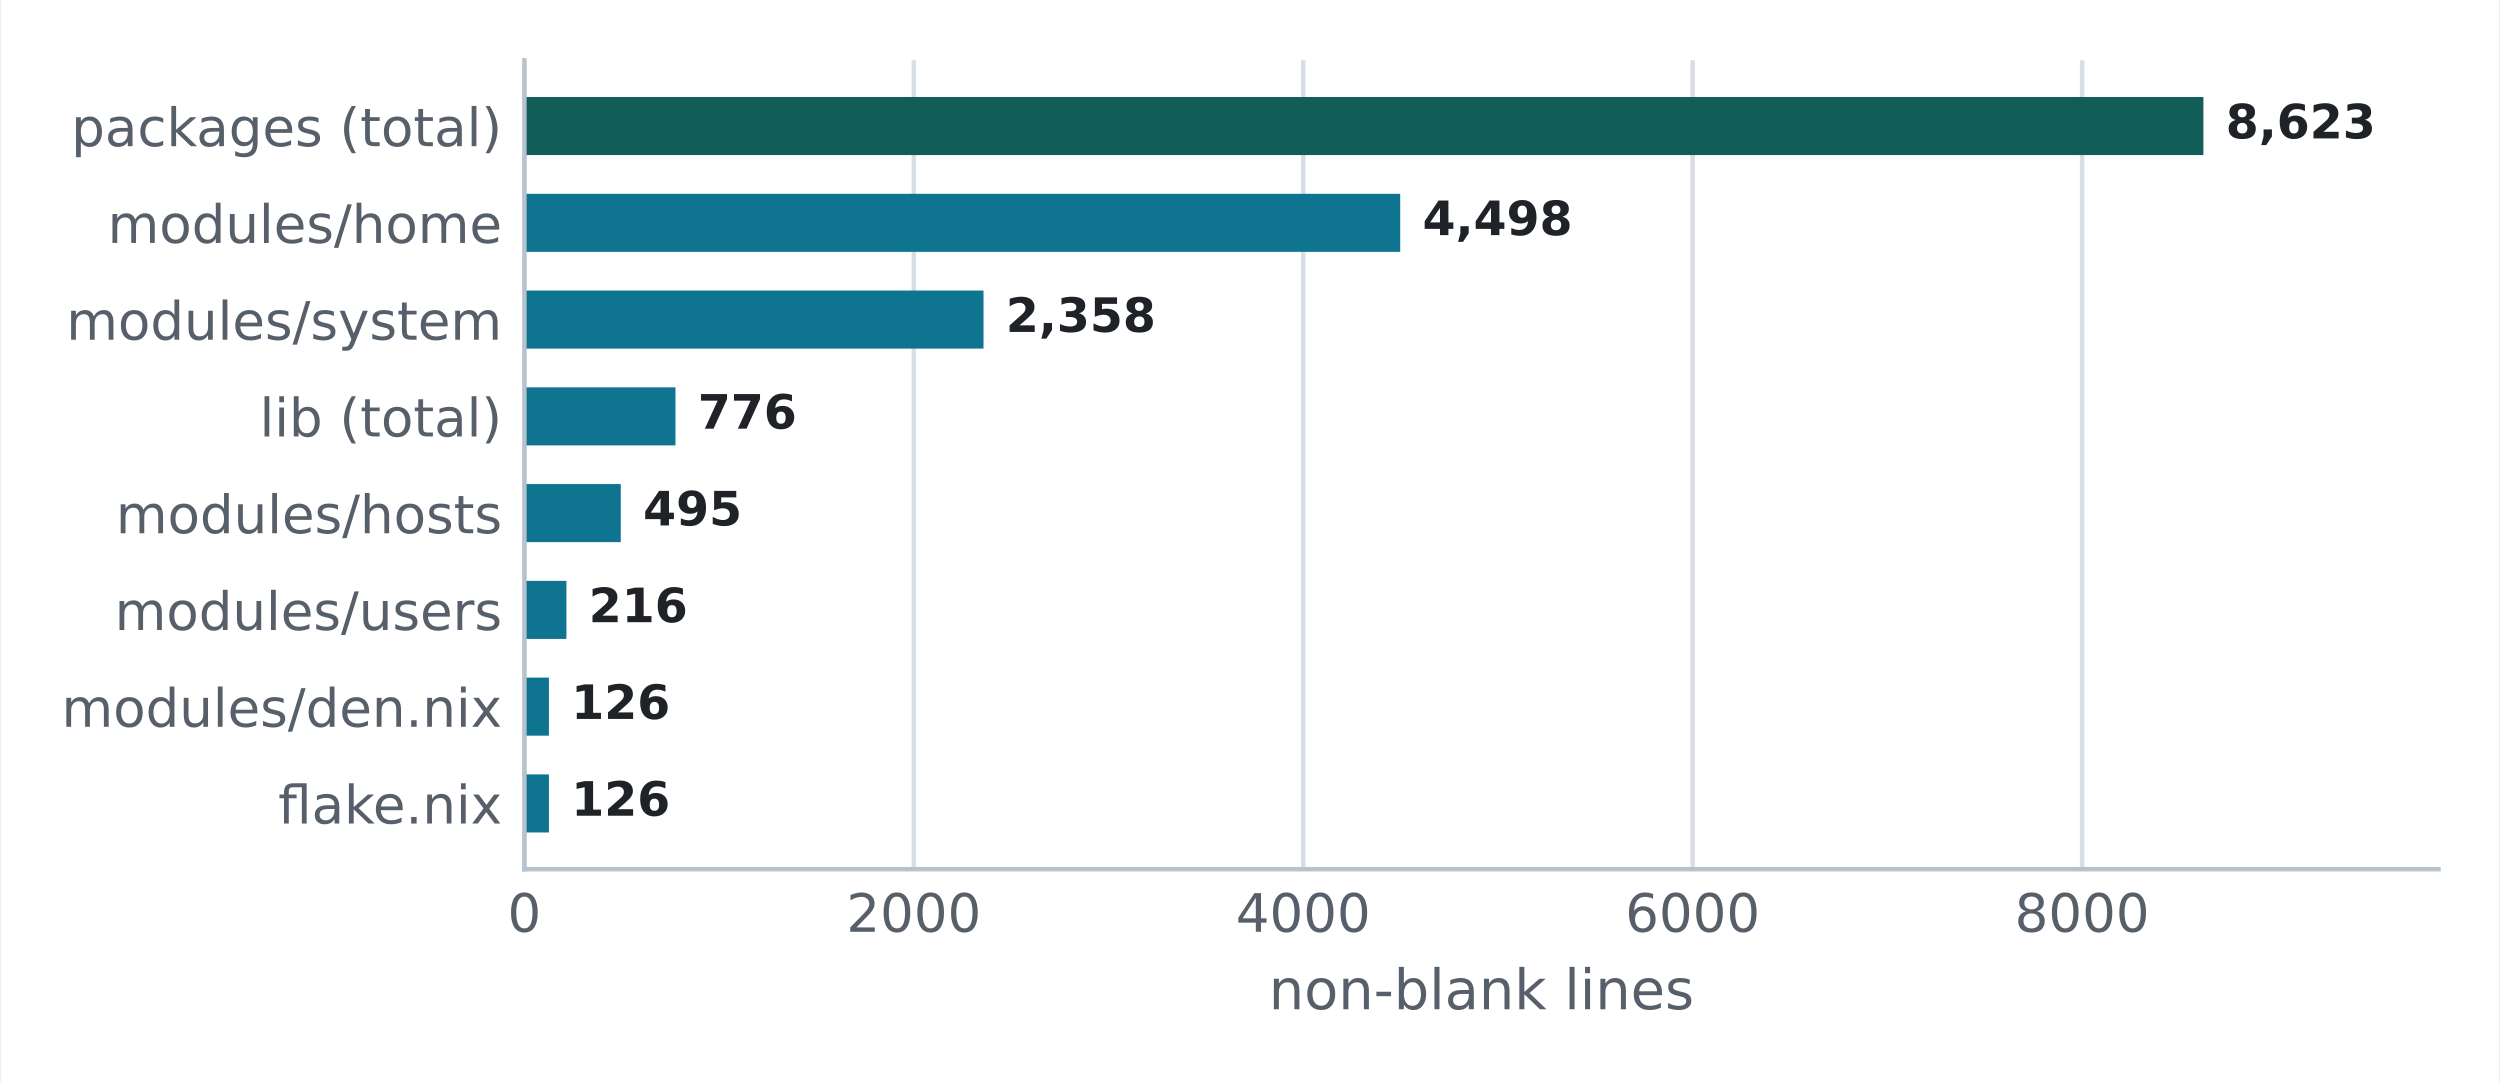
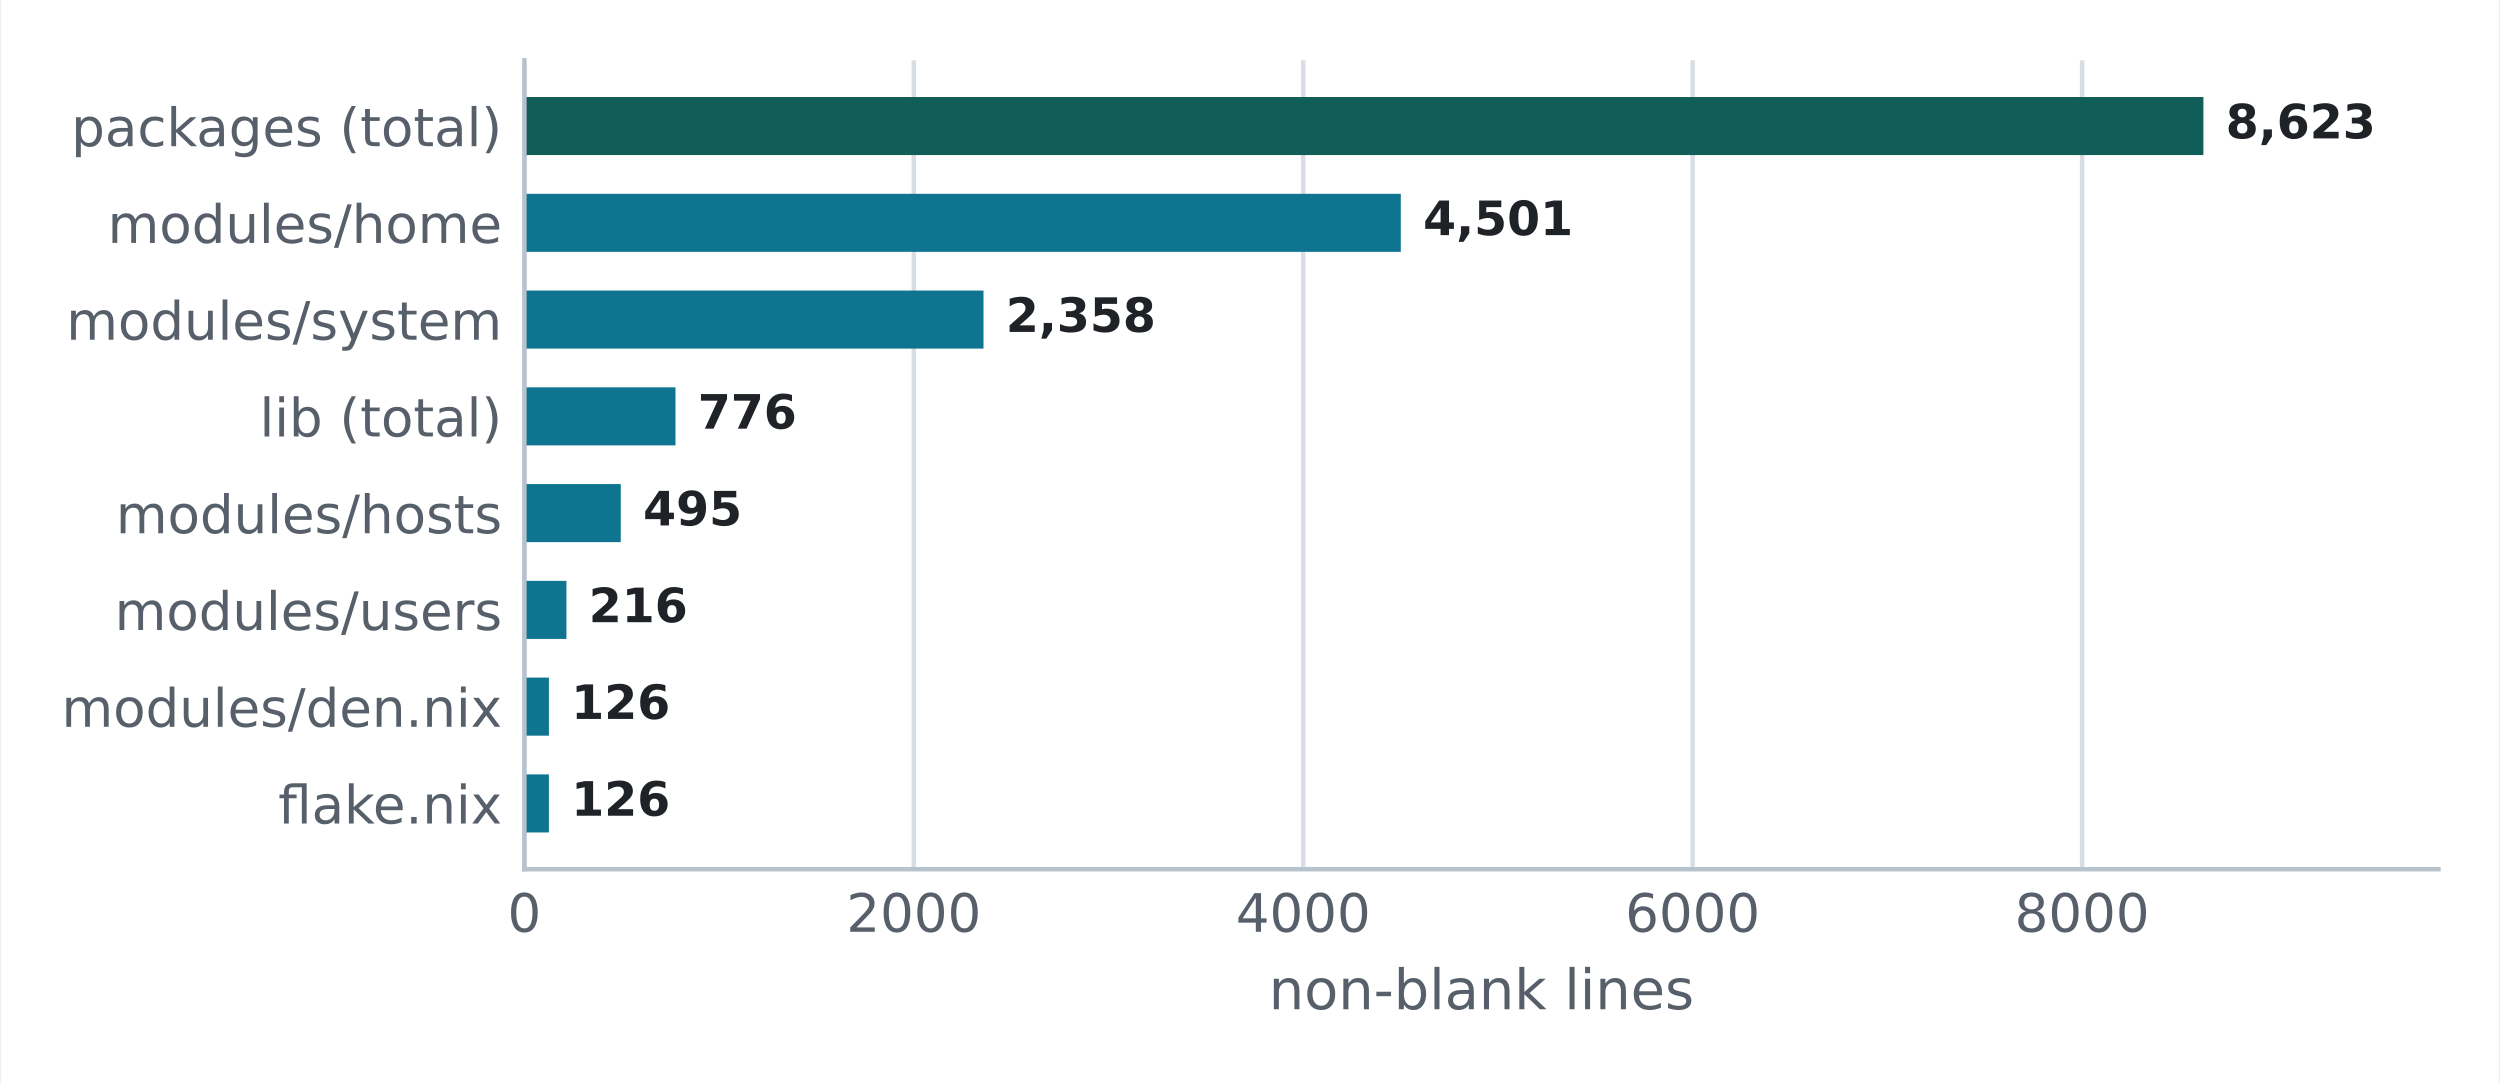
<svg xmlns="http://www.w3.org/2000/svg" xmlns:xlink="http://www.w3.org/1999/xlink" width="995" height="431" viewBox="0 0 447.591 194.078" version="1.1">
  <defs>
    <style type="text/css">*{stroke-linejoin: round; stroke-linecap: butt}</style>
  </defs>
  <g id="figure_1">
    <g id="patch_1">
      <path d="M 0 194.078  L 447.591 194.078  L 447.591 0  L 0 0  z " style="fill: #ffffff" />
    </g>
    <g id="axes_1">
      <g id="patch_2">
        <path d="M 93.751 155.778  L 436.791 155.778  L 436.791 10.8  L 93.751 10.8  z " style="fill: #ffffff" />
      </g>
      <g id="matplotlib.axis_1">
        <g id="xtick_1">
          <g id="line2d_1">
            <path d="M 93.751 155.778  L 93.751 10.8  " clip-path="url(#p4f550c6e6d)" style="fill: none; stroke: #d8dee4; stroke-width: 0.8; stroke-linecap: square" />
          </g>
          <g id="line2d_2" />
          <g id="text_1">
            <g style="fill: #57606a" transform="translate(90.72875 166.9954) scale(0.095 -0.095)">
              <defs>
                <path id="DejaVuSans-13" d="M 2034 4250  Q 1547 4250 1301 3770  Q 1056 3291 1056 2328  Q 1056 1369 1301 889  Q 1547 409 2034 409  Q 2525 409 2770 889  Q 3016 1369 3016 2328  Q 3016 3291 2770 3770  Q 2525 4250 2034 4250  z M 2034 4750  Q 2819 4750 3233 4129  Q 3647 3509 3647 2328  Q 3647 1150 3233 529  Q 2819 -91 2034 -91  Q 1250 -91 836 529  Q 422 1150 422 2328  Q 422 3509 836 4129  Q 1250 4750 2034 4750  z " transform="scale(0.015625)" />
              </defs>
              <use xlink:href="#DejaVuSans-13" />
            </g>
          </g>
        </g>
        <g id="xtick_2">
          <g id="line2d_3">
            <path d="M 163.544 155.778  L 163.544 10.8  " clip-path="url(#p4f550c6e6d)" style="fill: none; stroke: #d8dee4; stroke-width: 0.8; stroke-linecap: square" />
          </g>
          <g id="line2d_4" />
          <g id="text_2">
            <g style="fill: #57606a" transform="translate(151.4551 166.9954) scale(0.095 -0.095)">
              <defs>
                <path id="DejaVuSans-15" d="M 1228 531  L 3431 531  L 3431 0  L 469 0  L 469 531  Q 828 903 1448 1529  Q 2069 2156 2228 2338  Q 2531 2678 2651 2914  Q 2772 3150 2772 3378  Q 2772 3750 2511 3984  Q 2250 4219 1831 4219  Q 1534 4219 1204 4116  Q 875 4013 500 3803  L 500 4441  Q 881 4594 1212 4672  Q 1544 4750 1819 4750  Q 2544 4750 2975 4387  Q 3406 4025 3406 3419  Q 3406 3131 3298 2873  Q 3191 2616 2906 2266  Q 2828 2175 2409 1742  Q 1991 1309 1228 531  z " transform="scale(0.015625)" />
              </defs>
              <use xlink:href="#DejaVuSans-15" />
              <use xlink:href="#DejaVuSans-13" transform="translate(63.625 0)" />
              <use xlink:href="#DejaVuSans-13" transform="translate(127.25 0)" />
              <use xlink:href="#DejaVuSans-13" transform="translate(190.875 0)" />
            </g>
          </g>
        </g>
        <g id="xtick_3">
          <g id="line2d_5">
            <path d="M 233.337 155.778  L 233.337 10.8  " clip-path="url(#p4f550c6e6d)" style="fill: none; stroke: #d8dee4; stroke-width: 0.8; stroke-linecap: square" />
          </g>
          <g id="line2d_6" />
          <g id="text_3">
            <g style="fill: #57606a" transform="translate(221.2481 166.9954) scale(0.095 -0.095)">
              <defs>
                <path id="DejaVuSans-17" d="M 2419 4116  L 825 1625  L 2419 1625  L 2419 4116  z M 2253 4666  L 3047 4666  L 3047 1625  L 3713 1625  L 3713 1100  L 3047 1100  L 3047 0  L 2419 0  L 2419 1100  L 313 1100  L 313 1709  L 2253 4666  z " transform="scale(0.015625)" />
              </defs>
              <use xlink:href="#DejaVuSans-17" />
              <use xlink:href="#DejaVuSans-13" transform="translate(63.625 0)" />
              <use xlink:href="#DejaVuSans-13" transform="translate(127.25 0)" />
              <use xlink:href="#DejaVuSans-13" transform="translate(190.875 0)" />
            </g>
          </g>
        </g>
        <g id="xtick_4">
          <g id="line2d_7">
            <path d="M 303.13 155.778  L 303.13 10.8  " clip-path="url(#p4f550c6e6d)" style="fill: none; stroke: #d8dee4; stroke-width: 0.8; stroke-linecap: square" />
          </g>
          <g id="line2d_8" />
          <g id="text_4">
            <g style="fill: #57606a" transform="translate(291.041 166.9954) scale(0.095 -0.095)">
              <defs>
                <path id="DejaVuSans-19" d="M 2113 2584  Q 1688 2584 1439 2293  Q 1191 2003 1191 1497  Q 1191 994 1439 701  Q 1688 409 2113 409  Q 2538 409 2786 701  Q 3034 994 3034 1497  Q 3034 2003 2786 2293  Q 2538 2584 2113 2584  z M 3366 4563  L 3366 3988  Q 3128 4100 2886 4159  Q 2644 4219 2406 4219  Q 1781 4219 1451 3797  Q 1122 3375 1075 2522  Q 1259 2794 1537 2939  Q 1816 3084 2150 3084  Q 2853 3084 3261 2657  Q 3669 2231 3669 1497  Q 3669 778 3244 343  Q 2819 -91 2113 -91  Q 1303 -91 875 529  Q 447 1150 447 2328  Q 447 3434 972 4092  Q 1497 4750 2381 4750  Q 2619 4750 2861 4703  Q 3103 4656 3366 4563  z " transform="scale(0.015625)" />
              </defs>
              <use xlink:href="#DejaVuSans-19" />
              <use xlink:href="#DejaVuSans-13" transform="translate(63.625 0)" />
              <use xlink:href="#DejaVuSans-13" transform="translate(127.25 0)" />
              <use xlink:href="#DejaVuSans-13" transform="translate(190.875 0)" />
            </g>
          </g>
        </g>
        <g id="xtick_5">
          <g id="line2d_9">
            <path d="M 372.923 155.778  L 372.923 10.8  " clip-path="url(#p4f550c6e6d)" style="fill: none; stroke: #d8dee4; stroke-width: 0.8; stroke-linecap: square" />
          </g>
          <g id="line2d_10" />
          <g id="text_5">
            <g style="fill: #57606a" transform="translate(360.834 166.9954) scale(0.095 -0.095)">
              <defs>
                <path id="DejaVuSans-1b" d="M 2034 2216  Q 1584 2216 1326 1975  Q 1069 1734 1069 1313  Q 1069 891 1326 650  Q 1584 409 2034 409  Q 2484 409 2743 651  Q 3003 894 3003 1313  Q 3003 1734 2745 1975  Q 2488 2216 2034 2216  z M 1403 2484  Q 997 2584 770 2862  Q 544 3141 544 3541  Q 544 4100 942 4425  Q 1341 4750 2034 4750  Q 2731 4750 3128 4425  Q 3525 4100 3525 3541  Q 3525 3141 3298 2862  Q 3072 2584 2669 2484  Q 3125 2378 3379 2068  Q 3634 1759 3634 1313  Q 3634 634 3220 271  Q 2806 -91 2034 -91  Q 1263 -91 848 271  Q 434 634 434 1313  Q 434 1759 690 2068  Q 947 2378 1403 2484  z M 1172 3481  Q 1172 3119 1398 2916  Q 1625 2713 2034 2713  Q 2441 2713 2670 2916  Q 2900 3119 2900 3481  Q 2900 3844 2670 4047  Q 2441 4250 2034 4250  Q 1625 4250 1398 4047  Q 1172 3844 1172 3481  z " transform="scale(0.015625)" />
              </defs>
              <use xlink:href="#DejaVuSans-1b" />
              <use xlink:href="#DejaVuSans-13" transform="translate(63.625 0)" />
              <use xlink:href="#DejaVuSans-13" transform="translate(127.25 0)" />
              <use xlink:href="#DejaVuSans-13" transform="translate(190.875 0)" />
            </g>
          </g>
        </g>
        <g id="text_6">
          <g style="fill: #57606a" transform="translate(227.1616 180.8761) scale(0.1 -0.1)">
            <defs>
              <path id="DejaVuSans-51" d="M 3513 2113  L 3513 0  L 2938 0  L 2938 2094  Q 2938 2591 2744 2837  Q 2550 3084 2163 3084  Q 1697 3084 1428 2787  Q 1159 2491 1159 1978  L 1159 0  L 581 0  L 581 3500  L 1159 3500  L 1159 2956  Q 1366 3272 1645 3428  Q 1925 3584 2291 3584  Q 2894 3584 3203 3211  Q 3513 2838 3513 2113  z " transform="scale(0.015625)" />
              <path id="DejaVuSans-52" d="M 1959 3097  Q 1497 3097 1228 2736  Q 959 2375 959 1747  Q 959 1119 1226 758  Q 1494 397 1959 397  Q 2419 397 2687 759  Q 2956 1122 2956 1747  Q 2956 2369 2687 2733  Q 2419 3097 1959 3097  z M 1959 3584  Q 2709 3584 3137 3096  Q 3566 2609 3566 1747  Q 3566 888 3137 398  Q 2709 -91 1959 -91  Q 1206 -91 779 398  Q 353 888 353 1747  Q 353 2609 779 3096  Q 1206 3584 1959 3584  z " transform="scale(0.015625)" />
              <path id="DejaVuSans-10" d="M 313 2009  L 1997 2009  L 1997 1497  L 313 1497  L 313 2009  z " transform="scale(0.015625)" />
              <path id="DejaVuSans-45" d="M 3116 1747  Q 3116 2381 2855 2742  Q 2594 3103 2138 3103  Q 1681 3103 1420 2742  Q 1159 2381 1159 1747  Q 1159 1113 1420 752  Q 1681 391 2138 391  Q 2594 391 2855 752  Q 3116 1113 3116 1747  z M 1159 2969  Q 1341 3281 1617 3432  Q 1894 3584 2278 3584  Q 2916 3584 3314 3078  Q 3713 2572 3713 1747  Q 3713 922 3314 415  Q 2916 -91 2278 -91  Q 1894 -91 1617 61  Q 1341 213 1159 525  L 1159 0  L 581 0  L 581 4863  L 1159 4863  L 1159 2969  z " transform="scale(0.015625)" />
              <path id="DejaVuSans-4f" d="M 603 4863  L 1178 4863  L 1178 0  L 603 0  L 603 4863  z " transform="scale(0.015625)" />
              <path id="DejaVuSans-44" d="M 2194 1759  Q 1497 1759 1228 1600  Q 959 1441 959 1056  Q 959 750 1161 570  Q 1363 391 1709 391  Q 2188 391 2477 730  Q 2766 1069 2766 1631  L 2766 1759  L 2194 1759  z M 3341 1997  L 3341 0  L 2766 0  L 2766 531  Q 2569 213 2275 61  Q 1981 -91 1556 -91  Q 1019 -91 701 211  Q 384 513 384 1019  Q 384 1609 779 1909  Q 1175 2209 1959 2209  L 2766 2209  L 2766 2266  Q 2766 2663 2505 2880  Q 2244 3097 1772 3097  Q 1472 3097 1187 3025  Q 903 2953 641 2809  L 641 3341  Q 956 3463 1253 3523  Q 1550 3584 1831 3584  Q 2591 3584 2966 3190  Q 3341 2797 3341 1997  z " transform="scale(0.015625)" />
              <path id="DejaVuSans-4e" d="M 581 4863  L 1159 4863  L 1159 1991  L 2875 3500  L 3609 3500  L 1753 1863  L 3688 0  L 2938 0  L 1159 1709  L 1159 0  L 581 0  L 581 4863  z " transform="scale(0.015625)" />
              <path id="DejaVuSans-3" transform="scale(0.015625)" />
              <path id="DejaVuSans-4c" d="M 603 3500  L 1178 3500  L 1178 0  L 603 0  L 603 3500  z M 603 4863  L 1178 4863  L 1178 4134  L 603 4134  L 603 4863  z " transform="scale(0.015625)" />
              <path id="DejaVuSans-48" d="M 3597 1894  L 3597 1613  L 953 1613  Q 991 1019 1311 708  Q 1631 397 2203 397  Q 2534 397 2845 478  Q 3156 559 3463 722  L 3463 178  Q 3153 47 2828 -22  Q 2503 -91 2169 -91  Q 1331 -91 842 396  Q 353 884 353 1716  Q 353 2575 817 3079  Q 1281 3584 2069 3584  Q 2775 3584 3186 3129  Q 3597 2675 3597 1894  z M 3022 2063  Q 3016 2534 2758 2815  Q 2500 3097 2075 3097  Q 1594 3097 1305 2825  Q 1016 2553 972 2059  L 3022 2063  z " transform="scale(0.015625)" />
              <path id="DejaVuSans-56" d="M 2834 3397  L 2834 2853  Q 2591 2978 2328 3040  Q 2066 3103 1784 3103  Q 1356 3103 1142 2972  Q 928 2841 928 2578  Q 928 2378 1081 2264  Q 1234 2150 1697 2047  L 1894 2003  Q 2506 1872 2764 1633  Q 3022 1394 3022 966  Q 3022 478 2636 193  Q 2250 -91 1575 -91  Q 1294 -91 989 -36  Q 684 19 347 128  L 347 722  Q 666 556 975 473  Q 1284 391 1588 391  Q 1994 391 2212 530  Q 2431 669 2431 922  Q 2431 1156 2273 1281  Q 2116 1406 1581 1522  L 1381 1569  Q 847 1681 609 1914  Q 372 2147 372 2553  Q 372 3047 722 3315  Q 1072 3584 1716 3584  Q 2034 3584 2315 3537  Q 2597 3491 2834 3397  z " transform="scale(0.015625)" />
            </defs>
            <use xlink:href="#DejaVuSans-51" />
            <use xlink:href="#DejaVuSans-52" transform="translate(63.375 0)" />
            <use xlink:href="#DejaVuSans-51" transform="translate(124.5625 0)" />
            <use xlink:href="#DejaVuSans-10" transform="translate(187.9375 0)" />
            <use xlink:href="#DejaVuSans-45" transform="translate(224.0156 0)" />
            <use xlink:href="#DejaVuSans-4f" transform="translate(287.5 0)" />
            <use xlink:href="#DejaVuSans-44" transform="translate(315.2812 0)" />
            <use xlink:href="#DejaVuSans-51" transform="translate(376.5625 0)" />
            <use xlink:href="#DejaVuSans-4e" transform="translate(439.9375 0)" />
            <use xlink:href="#DejaVuSans-3" transform="translate(497.8438 0)" />
            <use xlink:href="#DejaVuSans-4f" transform="translate(529.625 0)" />
            <use xlink:href="#DejaVuSans-4c" transform="translate(557.4062 0)" />
            <use xlink:href="#DejaVuSans-51" transform="translate(585.1875 0)" />
            <use xlink:href="#DejaVuSans-48" transform="translate(648.5625 0)" />
            <use xlink:href="#DejaVuSans-56" transform="translate(710.0938 0)" />
          </g>
        </g>
      </g>
      <g id="matplotlib.axis_2">
        <g id="ytick_1">
          <g id="line2d_11" />
          <g id="text_7">
            <g style="fill: #57606a" transform="translate(49.6357 147.5945) scale(0.095 -0.095)">
              <defs>
                <path id="DejaVuSans-13b0" d="M 1831 4863  L 3431 4863  L 3431 0  L 2853 0  L 2853 4384  L 1825 4384  Q 1516 4384 1395 4259  Q 1275 4134 1275 3809  L 1275 3500  L 2222 3500  L 2222 3053  L 1275 3053  L 1275 0  L 697 0  L 697 3053  L 147 3053  L 147 3500  L 697 3500  L 697 3744  Q 697 4328 969 4595  Q 1241 4863 1831 4863  z " transform="scale(0.015625)" />
                <path id="DejaVuSans-11" d="M 684 794  L 1344 794  L 1344 0  L 684 0  L 684 794  z " transform="scale(0.015625)" />
                <path id="DejaVuSans-5b" d="M 3513 3500  L 2247 1797  L 3578 0  L 2900 0  L 1881 1375  L 863 0  L 184 0  L 1544 1831  L 300 3500  L 978 3500  L 1906 2253  L 2834 3500  L 3513 3500  z " transform="scale(0.015625)" />
              </defs>
              <use xlink:href="#DejaVuSans-13b0" />
              <use xlink:href="#DejaVuSans-44" transform="translate(62.98438 0)" />
              <use xlink:href="#DejaVuSans-4e" transform="translate(124.2656 0)" />
              <use xlink:href="#DejaVuSans-48" transform="translate(178.6094 0)" />
              <use xlink:href="#DejaVuSans-11" transform="translate(240.1406 0)" />
              <use xlink:href="#DejaVuSans-51" transform="translate(271.9219 0)" />
              <use xlink:href="#DejaVuSans-4c" transform="translate(335.2969 0)" />
              <use xlink:href="#DejaVuSans-5b" transform="translate(363.0781 0)" />
            </g>
          </g>
        </g>
        <g id="ytick_2">
          <g id="line2d_12" />
          <g id="text_8">
            <g style="fill: #57606a" transform="translate(10.8 130.2526) scale(0.095 -0.095)">
              <defs>
                <path id="DejaVuSans-50" d="M 3328 2828  Q 3544 3216 3844 3400  Q 4144 3584 4550 3584  Q 5097 3584 5394 3201  Q 5691 2819 5691 2113  L 5691 0  L 5113 0  L 5113 2094  Q 5113 2597 4934 2840  Q 4756 3084 4391 3084  Q 3944 3084 3684 2787  Q 3425 2491 3425 1978  L 3425 0  L 2847 0  L 2847 2094  Q 2847 2600 2669 2842  Q 2491 3084 2119 3084  Q 1678 3084 1418 2786  Q 1159 2488 1159 1978  L 1159 0  L 581 0  L 581 3500  L 1159 3500  L 1159 2956  Q 1356 3278 1631 3431  Q 1906 3584 2284 3584  Q 2666 3584 2933 3390  Q 3200 3197 3328 2828  z " transform="scale(0.015625)" />
                <path id="DejaVuSans-47" d="M 2906 2969  L 2906 4863  L 3481 4863  L 3481 0  L 2906 0  L 2906 525  Q 2725 213 2448 61  Q 2172 -91 1784 -91  Q 1150 -91 751 415  Q 353 922 353 1747  Q 353 2572 751 3078  Q 1150 3584 1784 3584  Q 2172 3584 2448 3432  Q 2725 3281 2906 2969  z M 947 1747  Q 947 1113 1208 752  Q 1469 391 1925 391  Q 2381 391 2643 752  Q 2906 1113 2906 1747  Q 2906 2381 2643 2742  Q 2381 3103 1925 3103  Q 1469 3103 1208 2742  Q 947 2381 947 1747  z " transform="scale(0.015625)" />
                <path id="DejaVuSans-58" d="M 544 1381  L 544 3500  L 1119 3500  L 1119 1403  Q 1119 906 1312 657  Q 1506 409 1894 409  Q 2359 409 2629 706  Q 2900 1003 2900 1516  L 2900 3500  L 3475 3500  L 3475 0  L 2900 0  L 2900 538  Q 2691 219 2414 64  Q 2138 -91 1772 -91  Q 1169 -91 856 284  Q 544 659 544 1381  z M 1991 3584  L 1991 3584  z " transform="scale(0.015625)" />
                <path id="DejaVuSans-12" d="M 1625 4666  L 2156 4666  L 531 -594  L 0 -594  L 1625 4666  z " transform="scale(0.015625)" />
              </defs>
              <use xlink:href="#DejaVuSans-50" />
              <use xlink:href="#DejaVuSans-52" transform="translate(97.40625 0)" />
              <use xlink:href="#DejaVuSans-47" transform="translate(158.5938 0)" />
              <use xlink:href="#DejaVuSans-58" transform="translate(222.0781 0)" />
              <use xlink:href="#DejaVuSans-4f" transform="translate(285.4531 0)" />
              <use xlink:href="#DejaVuSans-48" transform="translate(313.2344 0)" />
              <use xlink:href="#DejaVuSans-56" transform="translate(374.7656 0)" />
              <use xlink:href="#DejaVuSans-12" transform="translate(426.8594 0)" />
              <use xlink:href="#DejaVuSans-47" transform="translate(460.5469 0)" />
              <use xlink:href="#DejaVuSans-48" transform="translate(524.0312 0)" />
              <use xlink:href="#DejaVuSans-51" transform="translate(585.5625 0)" />
              <use xlink:href="#DejaVuSans-11" transform="translate(648.9375 0)" />
              <use xlink:href="#DejaVuSans-51" transform="translate(680.7188 0)" />
              <use xlink:href="#DejaVuSans-4c" transform="translate(744.0938 0)" />
              <use xlink:href="#DejaVuSans-5b" transform="translate(771.875 0)" />
            </g>
          </g>
        </g>
        <g id="ytick_3">
          <g id="line2d_13" />
          <g id="text_9">
            <g style="fill: #57606a" transform="translate(20.32969 112.9108) scale(0.095 -0.095)">
              <defs>
                <path id="DejaVuSans-55" d="M 2631 2963  Q 2534 3019 2420 3045  Q 2306 3072 2169 3072  Q 1681 3072 1420 2755  Q 1159 2438 1159 1844  L 1159 0  L 581 0  L 581 3500  L 1159 3500  L 1159 2956  Q 1341 3275 1631 3429  Q 1922 3584 2338 3584  Q 2397 3584 2469 3576  Q 2541 3569 2628 3553  L 2631 2963  z " transform="scale(0.015625)" />
              </defs>
              <use xlink:href="#DejaVuSans-50" />
              <use xlink:href="#DejaVuSans-52" transform="translate(97.40625 0)" />
              <use xlink:href="#DejaVuSans-47" transform="translate(158.5938 0)" />
              <use xlink:href="#DejaVuSans-58" transform="translate(222.0781 0)" />
              <use xlink:href="#DejaVuSans-4f" transform="translate(285.4531 0)" />
              <use xlink:href="#DejaVuSans-48" transform="translate(313.2344 0)" />
              <use xlink:href="#DejaVuSans-56" transform="translate(374.7656 0)" />
              <use xlink:href="#DejaVuSans-12" transform="translate(426.8594 0)" />
              <use xlink:href="#DejaVuSans-58" transform="translate(460.5469 0)" />
              <use xlink:href="#DejaVuSans-56" transform="translate(523.9219 0)" />
              <use xlink:href="#DejaVuSans-48" transform="translate(576.0156 0)" />
              <use xlink:href="#DejaVuSans-55" transform="translate(637.5469 0)" />
              <use xlink:href="#DejaVuSans-56" transform="translate(678.6562 0)" />
            </g>
          </g>
        </g>
        <g id="ytick_4">
          <g id="line2d_14" />
          <g id="text_10">
            <g style="fill: #57606a" transform="translate(20.54344 95.569) scale(0.095 -0.095)">
              <defs>
                <path id="DejaVuSans-4b" d="M 3513 2113  L 3513 0  L 2938 0  L 2938 2094  Q 2938 2591 2744 2837  Q 2550 3084 2163 3084  Q 1697 3084 1428 2787  Q 1159 2491 1159 1978  L 1159 0  L 581 0  L 581 4863  L 1159 4863  L 1159 2956  Q 1366 3272 1645 3428  Q 1925 3584 2291 3584  Q 2894 3584 3203 3211  Q 3513 2838 3513 2113  z " transform="scale(0.015625)" />
                <path id="DejaVuSans-57" d="M 1172 4494  L 1172 3500  L 2356 3500  L 2356 3053  L 1172 3053  L 1172 1153  Q 1172 725 1289 603  Q 1406 481 1766 481  L 2356 481  L 2356 0  L 1766 0  Q 1100 0 847 248  Q 594 497 594 1153  L 594 3053  L 172 3053  L 172 3500  L 594 3500  L 594 4494  L 1172 4494  z " transform="scale(0.015625)" />
              </defs>
              <use xlink:href="#DejaVuSans-50" />
              <use xlink:href="#DejaVuSans-52" transform="translate(97.40625 0)" />
              <use xlink:href="#DejaVuSans-47" transform="translate(158.5938 0)" />
              <use xlink:href="#DejaVuSans-58" transform="translate(222.0781 0)" />
              <use xlink:href="#DejaVuSans-4f" transform="translate(285.4531 0)" />
              <use xlink:href="#DejaVuSans-48" transform="translate(313.2344 0)" />
              <use xlink:href="#DejaVuSans-56" transform="translate(374.7656 0)" />
              <use xlink:href="#DejaVuSans-12" transform="translate(426.8594 0)" />
              <use xlink:href="#DejaVuSans-4b" transform="translate(460.5469 0)" />
              <use xlink:href="#DejaVuSans-52" transform="translate(523.9219 0)" />
              <use xlink:href="#DejaVuSans-56" transform="translate(585.1094 0)" />
              <use xlink:href="#DejaVuSans-57" transform="translate(637.2031 0)" />
              <use xlink:href="#DejaVuSans-56" transform="translate(676.4062 0)" />
            </g>
          </g>
        </g>
        <g id="ytick_5">
          <g id="line2d_15" />
          <g id="text_11">
            <g style="fill: #57606a" transform="translate(46.28695 78.22717) scale(0.095 -0.095)">
              <defs>
                <path id="DejaVuSans-b" d="M 1984 4856  Q 1566 4138 1362 3434  Q 1159 2731 1159 2009  Q 1159 1288 1364 580  Q 1569 -128 1984 -844  L 1484 -844  Q 1016 -109 783 600  Q 550 1309 550 2009  Q 550 2706 781 3412  Q 1013 4119 1484 4856  L 1984 4856  z " transform="scale(0.015625)" />
                <path id="DejaVuSans-c" d="M 513 4856  L 1013 4856  Q 1481 4119 1714 3412  Q 1947 2706 1947 2009  Q 1947 1309 1714 600  Q 1481 -109 1013 -844  L 513 -844  Q 928 -128 1133 580  Q 1338 1288 1338 2009  Q 1338 2731 1133 3434  Q 928 4138 513 4856  z " transform="scale(0.015625)" />
              </defs>
              <use xlink:href="#DejaVuSans-4f" />
              <use xlink:href="#DejaVuSans-4c" transform="translate(27.78125 0)" />
              <use xlink:href="#DejaVuSans-45" transform="translate(55.5625 0)" />
              <use xlink:href="#DejaVuSans-3" transform="translate(119.0469 0)" />
              <use xlink:href="#DejaVuSans-b" transform="translate(150.8281 0)" />
              <use xlink:href="#DejaVuSans-57" transform="translate(189.8438 0)" />
              <use xlink:href="#DejaVuSans-52" transform="translate(229.0469 0)" />
              <use xlink:href="#DejaVuSans-57" transform="translate(290.2344 0)" />
              <use xlink:href="#DejaVuSans-44" transform="translate(329.4375 0)" />
              <use xlink:href="#DejaVuSans-4f" transform="translate(390.7188 0)" />
              <use xlink:href="#DejaVuSans-c" transform="translate(418.5 0)" />
            </g>
          </g>
        </g>
        <g id="ytick_6">
          <g id="line2d_16" />
          <g id="text_12">
            <g style="fill: #57606a" transform="translate(11.655 60.88535) scale(0.095 -0.095)">
              <defs>
                <path id="DejaVuSans-5c" d="M 2059 -325  Q 1816 -950 1584 -1140  Q 1353 -1331 966 -1331  L 506 -1331  L 506 -850  L 844 -850  Q 1081 -850 1212 -737  Q 1344 -625 1503 -206  L 1606 56  L 191 3500  L 800 3500  L 1894 763  L 2988 3500  L 3597 3500  L 2059 -325  z " transform="scale(0.015625)" />
              </defs>
              <use xlink:href="#DejaVuSans-50" />
              <use xlink:href="#DejaVuSans-52" transform="translate(97.40625 0)" />
              <use xlink:href="#DejaVuSans-47" transform="translate(158.5938 0)" />
              <use xlink:href="#DejaVuSans-58" transform="translate(222.0781 0)" />
              <use xlink:href="#DejaVuSans-4f" transform="translate(285.4531 0)" />
              <use xlink:href="#DejaVuSans-48" transform="translate(313.2344 0)" />
              <use xlink:href="#DejaVuSans-56" transform="translate(374.7656 0)" />
              <use xlink:href="#DejaVuSans-12" transform="translate(426.8594 0)" />
              <use xlink:href="#DejaVuSans-56" transform="translate(460.5469 0)" />
              <use xlink:href="#DejaVuSans-5c" transform="translate(512.6406 0)" />
              <use xlink:href="#DejaVuSans-56" transform="translate(571.8281 0)" />
              <use xlink:href="#DejaVuSans-57" transform="translate(623.9219 0)" />
              <use xlink:href="#DejaVuSans-48" transform="translate(663.125 0)" />
              <use xlink:href="#DejaVuSans-50" transform="translate(724.6562 0)" />
            </g>
          </g>
        </g>
        <g id="ytick_7">
          <g id="line2d_17" />
          <g id="text_13">
            <g style="fill: #57606a" transform="translate(19.06648 43.54352) scale(0.095 -0.095)">
              <use xlink:href="#DejaVuSans-50" />
              <use xlink:href="#DejaVuSans-52" transform="translate(97.40625 0)" />
              <use xlink:href="#DejaVuSans-47" transform="translate(158.5938 0)" />
              <use xlink:href="#DejaVuSans-58" transform="translate(222.0781 0)" />
              <use xlink:href="#DejaVuSans-4f" transform="translate(285.4531 0)" />
              <use xlink:href="#DejaVuSans-48" transform="translate(313.2344 0)" />
              <use xlink:href="#DejaVuSans-56" transform="translate(374.7656 0)" />
              <use xlink:href="#DejaVuSans-12" transform="translate(426.8594 0)" />
              <use xlink:href="#DejaVuSans-4b" transform="translate(460.5469 0)" />
              <use xlink:href="#DejaVuSans-52" transform="translate(523.9219 0)" />
              <use xlink:href="#DejaVuSans-50" transform="translate(585.1094 0)" />
              <use xlink:href="#DejaVuSans-48" transform="translate(682.5156 0)" />
            </g>
          </g>
        </g>
        <g id="ytick_8">
          <g id="line2d_18" />
          <g id="text_14">
            <g style="fill: #57606a" transform="translate(12.5382 26.2017) scale(0.095 -0.095)">
              <defs>
                <path id="DejaVuSans-53" d="M 1159 525  L 1159 -1331  L 581 -1331  L 581 3500  L 1159 3500  L 1159 2969  Q 1341 3281 1617 3432  Q 1894 3584 2278 3584  Q 2916 3584 3314 3078  Q 3713 2572 3713 1747  Q 3713 922 3314 415  Q 2916 -91 2278 -91  Q 1894 -91 1617 61  Q 1341 213 1159 525  z M 3116 1747  Q 3116 2381 2855 2742  Q 2594 3103 2138 3103  Q 1681 3103 1420 2742  Q 1159 2381 1159 1747  Q 1159 1113 1420 752  Q 1681 391 2138 391  Q 2594 391 2855 752  Q 3116 1113 3116 1747  z " transform="scale(0.015625)" />
                <path id="DejaVuSans-46" d="M 3122 3366  L 3122 2828  Q 2878 2963 2633 3030  Q 2388 3097 2138 3097  Q 1578 3097 1268 2742  Q 959 2388 959 1747  Q 959 1106 1268 751  Q 1578 397 2138 397  Q 2388 397 2633 464  Q 2878 531 3122 666  L 3122 134  Q 2881 22 2623 -34  Q 2366 -91 2075 -91  Q 1284 -91 818 406  Q 353 903 353 1747  Q 353 2603 823 3093  Q 1294 3584 2113 3584  Q 2378 3584 2631 3529  Q 2884 3475 3122 3366  z " transform="scale(0.015625)" />
                <path id="DejaVuSans-4a" d="M 2906 1791  Q 2906 2416 2648 2759  Q 2391 3103 1925 3103  Q 1463 3103 1205 2759  Q 947 2416 947 1791  Q 947 1169 1205 825  Q 1463 481 1925 481  Q 2391 481 2648 825  Q 2906 1169 2906 1791  z M 3481 434  Q 3481 -459 3084 -895  Q 2688 -1331 1869 -1331  Q 1566 -1331 1297 -1286  Q 1028 -1241 775 -1147  L 775 -588  Q 1028 -725 1275 -790  Q 1522 -856 1778 -856  Q 2344 -856 2625 -561  Q 2906 -266 2906 331  L 2906 616  Q 2728 306 2450 153  Q 2172 0 1784 0  Q 1141 0 747 490  Q 353 981 353 1791  Q 353 2603 747 3093  Q 1141 3584 1784 3584  Q 2172 3584 2450 3431  Q 2728 3278 2906 2969  L 2906 3500  L 3481 3500  L 3481 434  z " transform="scale(0.015625)" />
              </defs>
              <use xlink:href="#DejaVuSans-53" />
              <use xlink:href="#DejaVuSans-44" transform="translate(63.48438 0)" />
              <use xlink:href="#DejaVuSans-46" transform="translate(124.7656 0)" />
              <use xlink:href="#DejaVuSans-4e" transform="translate(179.75 0)" />
              <use xlink:href="#DejaVuSans-44" transform="translate(235.9062 0)" />
              <use xlink:href="#DejaVuSans-4a" transform="translate(297.1875 0)" />
              <use xlink:href="#DejaVuSans-48" transform="translate(360.6719 0)" />
              <use xlink:href="#DejaVuSans-56" transform="translate(422.2031 0)" />
              <use xlink:href="#DejaVuSans-3" transform="translate(474.2969 0)" />
              <use xlink:href="#DejaVuSans-b" transform="translate(506.0781 0)" />
              <use xlink:href="#DejaVuSans-57" transform="translate(545.0938 0)" />
              <use xlink:href="#DejaVuSans-52" transform="translate(584.2969 0)" />
              <use xlink:href="#DejaVuSans-57" transform="translate(645.4844 0)" />
              <use xlink:href="#DejaVuSans-44" transform="translate(684.6875 0)" />
              <use xlink:href="#DejaVuSans-4f" transform="translate(745.9688 0)" />
              <use xlink:href="#DejaVuSans-c" transform="translate(773.75 0)" />
            </g>
          </g>
        </g>
      </g>
      <g id="patch_3">
        <path d="M 93.751 149.188  L 98.148 149.188  L 98.148 138.783  L 93.751 138.783  z " clip-path="url(#p4f550c6e6d)" style="fill: #0e7490" />
      </g>
      <g id="patch_4">
        <path d="M 93.751 131.846  L 98.148 131.846  L 98.148 121.441  L 93.751 121.441  z " clip-path="url(#p4f550c6e6d)" style="fill: #0e7490" />
      </g>
      <g id="patch_5">
        <path d="M 93.751 114.504  L 101.289 114.504  L 101.289 104.099  L 93.751 104.099  z " clip-path="url(#p4f550c6e6d)" style="fill: #0e7490" />
      </g>
      <g id="patch_6">
        <path d="M 93.751 97.162  L 111.025 97.162  L 111.025 86.757  L 93.751 86.757  z " clip-path="url(#p4f550c6e6d)" style="fill: #0e7490" />
      </g>
      <g id="patch_7">
        <path d="M 93.751 79.82  L 120.831 79.82  L 120.831 69.415  L 93.751 69.415  z " clip-path="url(#p4f550c6e6d)" style="fill: #0e7490" />
      </g>
      <g id="patch_8">
        <path d="M 93.751 62.479  L 176.037 62.479  L 176.037 52.074  L 93.751 52.074  z " clip-path="url(#p4f550c6e6d)" style="fill: #0e7490" />
      </g>
      <g id="patch_9">
-         <path d="M 93.751 45.137  L 250.715 45.137  L 250.715 34.732  L 93.751 34.732  z " clip-path="url(#p4f550c6e6d)" style="fill: #0e7490" />
+         <path d="M 93.751 45.137  L 250.82 45.137  L 250.82 34.732  L 93.751 34.732  z " clip-path="url(#p4f550c6e6d)" style="fill: #0e7490" />
      </g>
      <g id="patch_10">
        <path d="M 93.751 27.795  L 394.663 27.795  L 394.663 17.39  L 93.751 17.39  z " clip-path="url(#p4f550c6e6d)" style="fill: #115e59" />
      </g>
      <g id="patch_11">
        <path d="M 93.751 155.778  L 93.751 10.8  " style="fill: none; stroke: #b6c2cc; stroke-width: 0.8; stroke-linejoin: miter; stroke-linecap: square" />
      </g>
      <g id="patch_12">
        <path d="M 93.751 155.778  L 436.791 155.778  " style="fill: none; stroke: #b6c2cc; stroke-width: 0.8; stroke-linejoin: miter; stroke-linecap: square" />
      </g>
      <g id="text_15">
        <g style="fill: #1f2328" transform="translate(102.1479 146.1932) scale(0.085 -0.085)">
          <defs>
            <path id="DejaVuSans-Bold-14" d="M 750 831  L 1813 831  L 1813 3847  L 722 3622  L 722 4441  L 1806 4666  L 2950 4666  L 2950 831  L 4013 831  L 4013 0  L 750 0  L 750 831  z " transform="scale(0.015625)" />
            <path id="DejaVuSans-Bold-15" d="M 1844 884  L 3897 884  L 3897 0  L 506 0  L 506 884  L 2209 2388  Q 2438 2594 2547 2791  Q 2656 2988 2656 3200  Q 2656 3528 2436 3728  Q 2216 3928 1850 3928  Q 1569 3928 1234 3808  Q 900 3688 519 3450  L 519 4475  Q 925 4609 1322 4679  Q 1719 4750 2100 4750  Q 2938 4750 3402 4381  Q 3866 4013 3866 3353  Q 3866 2972 3669 2642  Q 3472 2313 2841 1759  L 1844 884  z " transform="scale(0.015625)" />
            <path id="DejaVuSans-Bold-19" d="M 2316 2303  Q 2000 2303 1842 2098  Q 1684 1894 1684 1484  Q 1684 1075 1842 870  Q 2000 666 2316 666  Q 2634 666 2792 870  Q 2950 1075 2950 1484  Q 2950 1894 2792 2098  Q 2634 2303 2316 2303  z M 3803 4544  L 3803 3681  Q 3506 3822 3243 3889  Q 2981 3956 2731 3956  Q 2194 3956 1894 3657  Q 1594 3359 1544 2772  Q 1750 2925 1990 3001  Q 2231 3078 2516 3078  Q 3231 3078 3670 2659  Q 4109 2241 4109 1563  Q 4109 813 3618 361  Q 3128 -91 2303 -91  Q 1394 -91 895 523  Q 397 1138 397 2266  Q 397 3422 980 4083  Q 1563 4744 2578 4744  Q 2900 4744 3203 4694  Q 3506 4644 3803 4544  z " transform="scale(0.015625)" />
          </defs>
          <use xlink:href="#DejaVuSans-Bold-14" />
          <use xlink:href="#DejaVuSans-Bold-15" transform="translate(69.57812 0)" />
          <use xlink:href="#DejaVuSans-Bold-19" transform="translate(139.1562 0)" />
        </g>
      </g>
      <g id="text_16">
        <g style="fill: #1f2328" transform="translate(102.1479 128.8514) scale(0.085 -0.085)">
          <use xlink:href="#DejaVuSans-Bold-14" />
          <use xlink:href="#DejaVuSans-Bold-15" transform="translate(69.57812 0)" />
          <use xlink:href="#DejaVuSans-Bold-19" transform="translate(139.1562 0)" />
        </g>
      </g>
      <g id="text_17">
        <g style="fill: #1f2328" transform="translate(105.2886 111.5096) scale(0.085 -0.085)">
          <use xlink:href="#DejaVuSans-Bold-15" />
          <use xlink:href="#DejaVuSans-Bold-14" transform="translate(69.57812 0)" />
          <use xlink:href="#DejaVuSans-Bold-19" transform="translate(139.1562 0)" />
        </g>
      </g>
      <g id="text_18">
        <g style="fill: #1f2328" transform="translate(115.0247 94.16775) scale(0.085 -0.085)">
          <defs>
            <path id="DejaVuSans-Bold-17" d="M 2356 3675  L 1038 1722  L 2356 1722  L 2356 3675  z M 2156 4666  L 3494 4666  L 3494 1722  L 4159 1722  L 4159 850  L 3494 850  L 3494 0  L 2356 0  L 2356 850  L 288 850  L 288 1881  L 2156 4666  z " transform="scale(0.015625)" />
            <path id="DejaVuSans-Bold-1c" d="M 641 103  L 641 966  Q 928 831 1190 764  Q 1453 697 1709 697  Q 2247 697 2547 995  Q 2847 1294 2900 1881  Q 2688 1725 2447 1647  Q 2206 1569 1925 1569  Q 1209 1569 770 1986  Q 331 2403 331 3084  Q 331 3838 820 4291  Q 1309 4744 2131 4744  Q 3044 4744 3544 4128  Q 4044 3513 4044 2388  Q 4044 1231 3459 570  Q 2875 -91 1856 -91  Q 1528 -91 1228 -42  Q 928 6 641 103  z M 2125 2350  Q 2441 2350 2600 2554  Q 2759 2759 2759 3169  Q 2759 3575 2600 3781  Q 2441 3988 2125 3988  Q 1809 3988 1650 3781  Q 1491 3575 1491 3169  Q 1491 2759 1650 2554  Q 1809 2350 2125 2350  z " transform="scale(0.015625)" />
            <path id="DejaVuSans-Bold-18" d="M 678 4666  L 3669 4666  L 3669 3781  L 1638 3781  L 1638 3059  Q 1775 3097 1914 3117  Q 2053 3138 2203 3138  Q 3056 3138 3531 2711  Q 4006 2284 4006 1522  Q 4006 766 3489 337  Q 2972 -91 2053 -91  Q 1656 -91 1267 -14  Q 878 63 494 219  L 494 1166  Q 875 947 1217 837  Q 1559 728 1863 728  Q 2300 728 2551 942  Q 2803 1156 2803 1522  Q 2803 1891 2551 2103  Q 2300 2316 1863 2316  Q 1603 2316 1309 2248  Q 1016 2181 678 2041  L 678 4666  z " transform="scale(0.015625)" />
          </defs>
          <use xlink:href="#DejaVuSans-Bold-17" />
          <use xlink:href="#DejaVuSans-Bold-1c" transform="translate(69.57812 0)" />
          <use xlink:href="#DejaVuSans-Bold-18" transform="translate(139.1562 0)" />
        </g>
      </g>
      <g id="text_19">
        <g style="fill: #1f2328" transform="translate(124.8306 76.82592) scale(0.085 -0.085)">
          <defs>
            <path id="DejaVuSans-Bold-1a" d="M 428 4666  L 3944 4666  L 3944 3988  L 2125 0  L 953 0  L 2675 3781  L 428 3781  L 428 4666  z " transform="scale(0.015625)" />
          </defs>
          <use xlink:href="#DejaVuSans-Bold-1a" />
          <use xlink:href="#DejaVuSans-Bold-1a" transform="translate(69.57812 0)" />
          <use xlink:href="#DejaVuSans-Bold-19" transform="translate(139.1562 0)" />
        </g>
      </g>
      <g id="text_20">
        <g style="fill: #1f2328" transform="translate(180.0368 59.4841) scale(0.085 -0.085)">
          <defs>
            <path id="DejaVuSans-Bold-f" d="M 653 1209  L 1778 1209  L 1778 256  L 1006 -909  L 341 -909  L 653 256  L 653 1209  z " transform="scale(0.015625)" />
            <path id="DejaVuSans-Bold-16" d="M 2981 2516  Q 3453 2394 3698 2092  Q 3944 1791 3944 1325  Q 3944 631 3412 270  Q 2881 -91 1863 -91  Q 1503 -91 1142 -33  Q 781 25 428 141  L 428 1069  Q 766 900 1098 814  Q 1431 728 1753 728  Q 2231 728 2486 893  Q 2741 1059 2741 1369  Q 2741 1688 2480 1852  Q 2219 2016 1709 2016  L 1228 2016  L 1228 2791  L 1734 2791  Q 2188 2791 2409 2933  Q 2631 3075 2631 3366  Q 2631 3634 2415 3781  Q 2200 3928 1806 3928  Q 1516 3928 1219 3862  Q 922 3797 628 3669  L 628 4550  Q 984 4650 1334 4700  Q 1684 4750 2022 4750  Q 2931 4750 3382 4451  Q 3834 4153 3834 3553  Q 3834 3144 3618 2883  Q 3403 2622 2981 2516  z " transform="scale(0.015625)" />
            <path id="DejaVuSans-Bold-1b" d="M 2228 2088  Q 1891 2088 1709 1903  Q 1528 1719 1528 1375  Q 1528 1031 1709 848  Q 1891 666 2228 666  Q 2563 666 2741 848  Q 2919 1031 2919 1375  Q 2919 1722 2741 1905  Q 2563 2088 2228 2088  z M 1350 2484  Q 925 2613 709 2878  Q 494 3144 494 3541  Q 494 4131 934 4440  Q 1375 4750 2228 4750  Q 3075 4750 3515 4442  Q 3956 4134 3956 3541  Q 3956 3144 3739 2878  Q 3522 2613 3097 2484  Q 3572 2353 3814 2058  Q 4056 1763 4056 1313  Q 4056 619 3595 264  Q 3134 -91 2228 -91  Q 1319 -91 855 264  Q 391 619 391 1313  Q 391 1763 633 2058  Q 875 2353 1350 2484  z M 1631 3419  Q 1631 3141 1786 2991  Q 1941 2841 2228 2841  Q 2509 2841 2662 2991  Q 2816 3141 2816 3419  Q 2816 3697 2662 3845  Q 2509 3994 2228 3994  Q 1941 3994 1786 3844  Q 1631 3694 1631 3419  z " transform="scale(0.015625)" />
          </defs>
          <use xlink:href="#DejaVuSans-Bold-15" />
          <use xlink:href="#DejaVuSans-Bold-f" transform="translate(69.57812 0)" />
          <use xlink:href="#DejaVuSans-Bold-16" transform="translate(107.5625 0)" />
          <use xlink:href="#DejaVuSans-Bold-18" transform="translate(177.1406 0)" />
          <use xlink:href="#DejaVuSans-Bold-1b" transform="translate(246.7188 0)" />
        </g>
      </g>
      <g id="text_21">
-         <g style="fill: #1f2328" transform="translate(254.7153 42.14227) scale(0.085 -0.085)">
+         <g style="fill: #1f2328" transform="translate(254.82 42.14227) scale(0.085 -0.085)">
+           <defs>
+             <path id="DejaVuSans-Bold-13" d="M 2944 2338  Q 2944 3213 2780 3570  Q 2616 3928 2228 3928  Q 1841 3928 1675 3570  Q 1509 3213 1509 2338  Q 1509 1453 1675 1090  Q 1841 728 2228 728  Q 2613 728 2778 1090  Q 2944 1453 2944 2338  z M 4147 2328  Q 4147 1169 3647 539  Q 3147 -91 2228 -91  Q 1306 -91 806 539  Q 306 1169 306 2328  Q 306 3491 806 4120  Q 1306 4750 2228 4750  Q 3147 4750 3647 4120  Q 4147 3491 4147 2328  z " transform="scale(0.015625)" />
+           </defs>
          <use xlink:href="#DejaVuSans-Bold-17" />
          <use xlink:href="#DejaVuSans-Bold-f" transform="translate(69.57812 0)" />
-           <use xlink:href="#DejaVuSans-Bold-17" transform="translate(107.5625 0)" />
-           <use xlink:href="#DejaVuSans-Bold-1c" transform="translate(177.1406 0)" />
-           <use xlink:href="#DejaVuSans-Bold-1b" transform="translate(246.7188 0)" />
+           <use xlink:href="#DejaVuSans-Bold-18" transform="translate(107.5625 0)" />
+           <use xlink:href="#DejaVuSans-Bold-13" transform="translate(177.1406 0)" />
+           <use xlink:href="#DejaVuSans-Bold-14" transform="translate(246.7188 0)" />
        </g>
      </g>
      <g id="text_22">
        <g style="fill: #1f2328" transform="translate(398.6632 24.80045) scale(0.085 -0.085)">
          <use xlink:href="#DejaVuSans-Bold-1b" />
          <use xlink:href="#DejaVuSans-Bold-f" transform="translate(69.57812 0)" />
          <use xlink:href="#DejaVuSans-Bold-19" transform="translate(107.5625 0)" />
          <use xlink:href="#DejaVuSans-Bold-15" transform="translate(177.1406 0)" />
          <use xlink:href="#DejaVuSans-Bold-16" transform="translate(246.7188 0)" />
        </g>
      </g>
    </g>
  </g>
  <defs>
    <clipPath id="p4f550c6e6d">
      <rect x="93.751" y="10.8" width="343.04" height="144.978" />
    </clipPath>
  </defs>
</svg>
